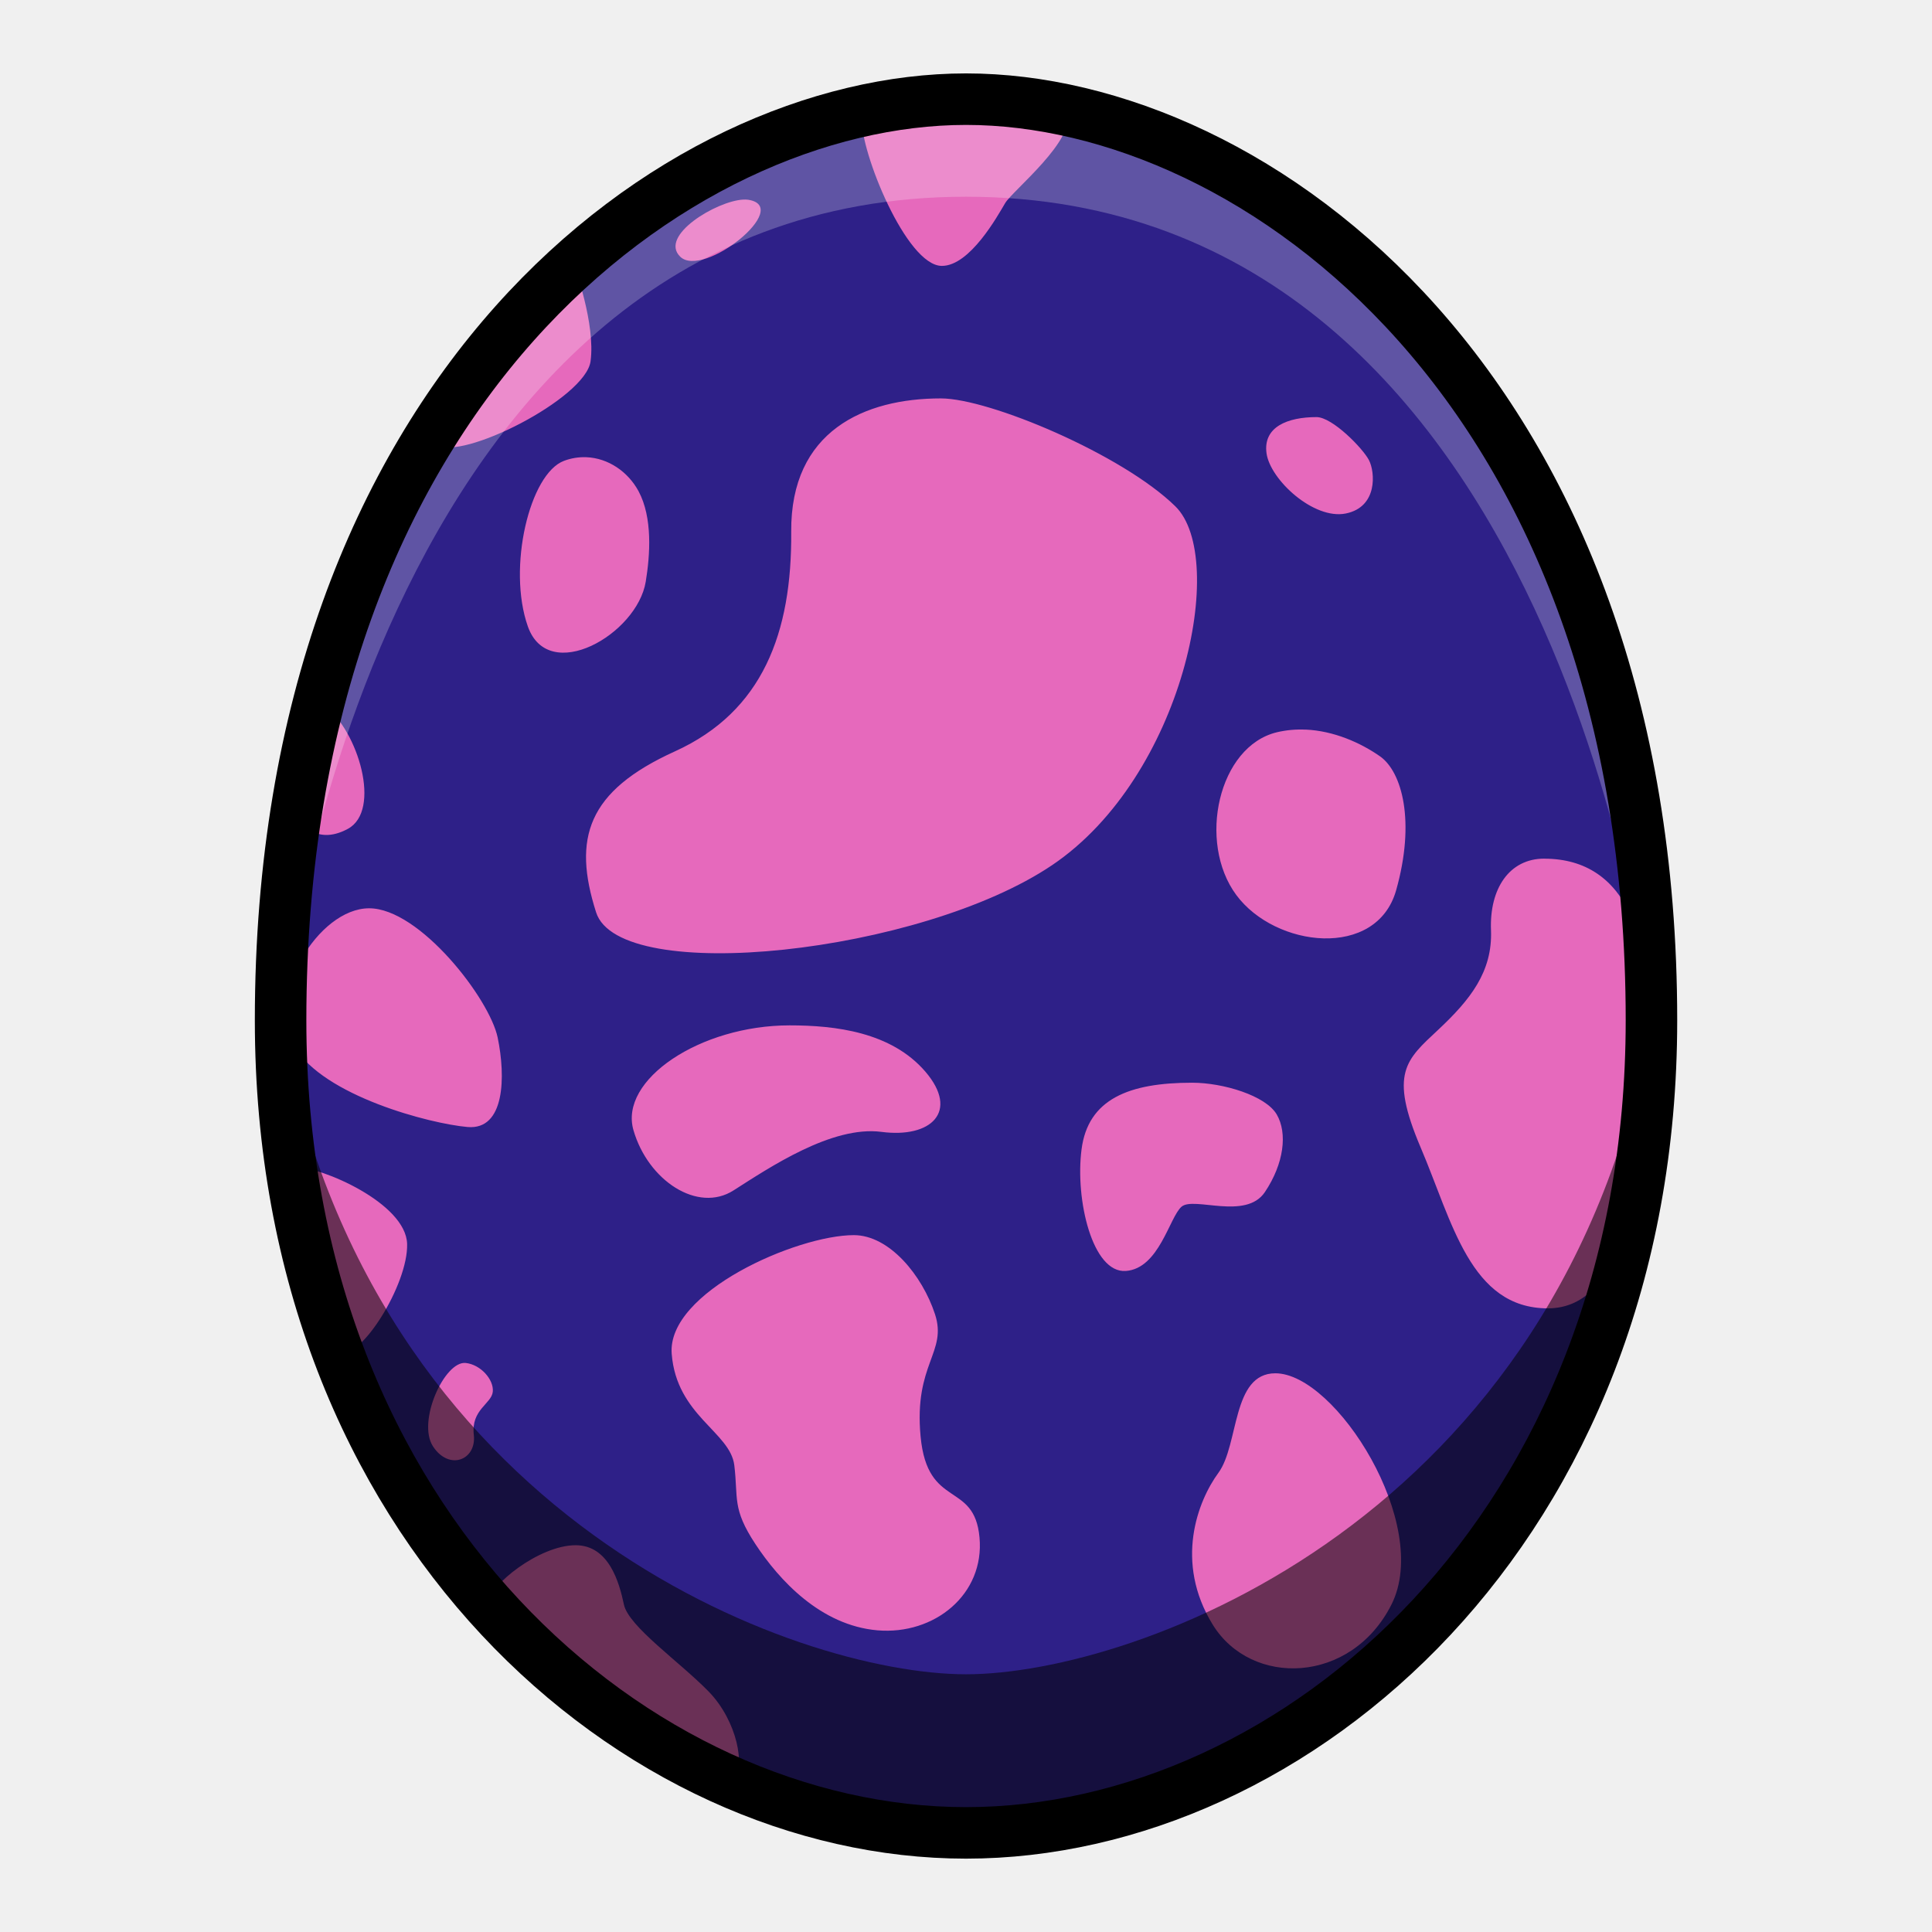
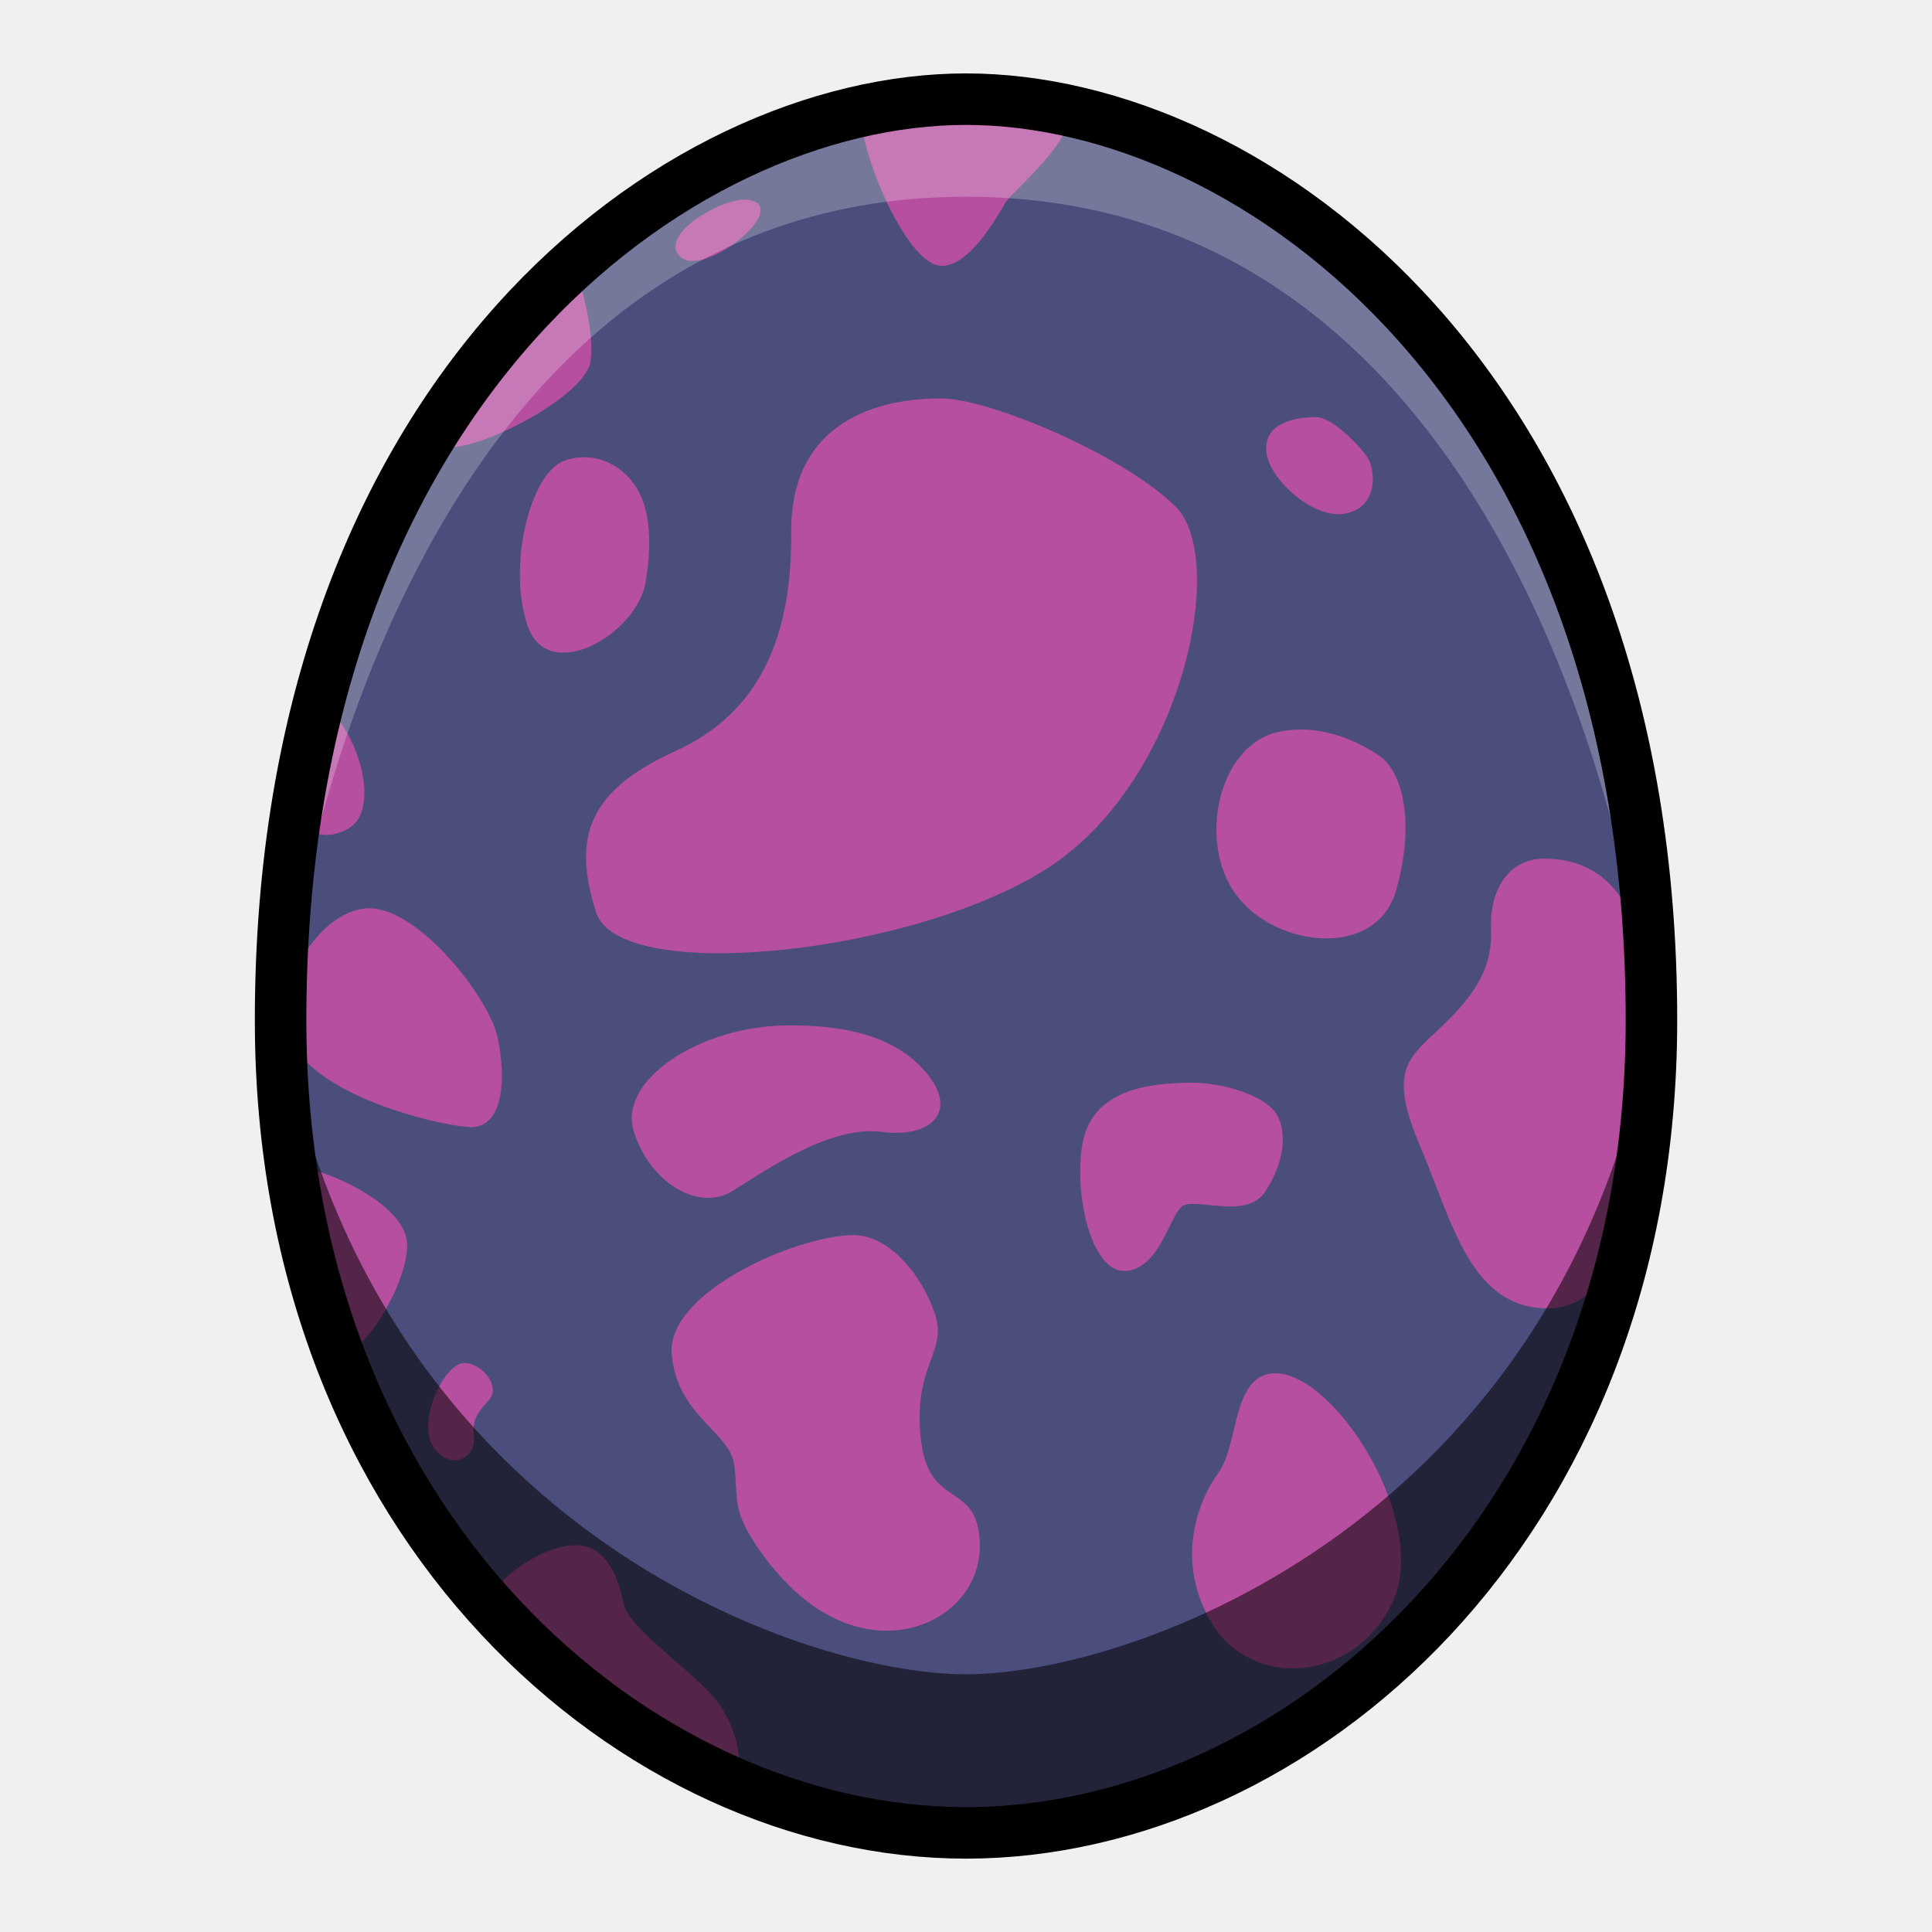
<svg xmlns="http://www.w3.org/2000/svg" viewBox="0 0 39.687 39.687">
-   <path d="M19.844 2.037c-5.953 0-14.08 5.977-14.08 18.922 0 10.442 7.34 16.692 14.08 16.692s14.08-6.25 14.08-16.692c0-12.945-8.127-18.922-14.08-18.922z" fill="#2e2088" />
-   <path d="M20.119 1.919c-1.136-.013-2.393.166-2.413.531-.036.65.91 3.012 1.642 3.012.578 0 1.145-1.028 1.299-1.288.153-.26 1.488-1.322 1.264-1.877-.098-.243-.909-.369-1.792-.378zM15.267 4.1c-.545.028-1.737.741-1.294 1.173.473.46 2.327-1.028 1.394-1.17a.531.531 0 0 0-.1-.003zM11.8 5.474S8.492 8.793 8.977 9.135c.484.343 3.047-.944 3.154-1.712.106-.768-.331-1.95-.331-1.95zm7.527 2.71c-1.57 0-3.09.668-3.074 2.74.017 2.07-.584 3.691-2.388 4.51-1.804.818-2.105 1.787-1.62 3.307.484 1.52 6.678.848 9.37-.971 2.694-1.819 3.615-6.308 2.528-7.37-1.086-1.064-3.82-2.216-4.816-2.216zm7.717.384c-.593 0-1.102.2-1.027.744.075.542.969 1.37 1.629 1.236.66-.134.601-.852.476-1.094-.125-.243-.752-.886-1.078-.886zm-14.999.824a1.174 1.174 0 0 0-.458.074c-.708.263-1.169 2.197-.744 3.402.425 1.205 2.245.165 2.422-.921.09-.548.143-1.314-.148-1.857-.216-.4-.622-.68-1.072-.698zm-5.383 5.094-.532 2.327s.32.59 1.016.213c.697-.378.213-2.009-.484-2.54zm20.157.502a2.13 2.13 0 0 0-.585.053c-1.207.286-1.642 2.256-.839 3.343.804 1.087 2.882 1.323 3.284-.095.401-1.417.121-2.434-.33-2.752-.402-.281-.95-.524-1.53-.55zm4.903 2.65c-.719 0-1.128.619-1.094 1.47.033.853-.426 1.429-1.086 2.047-.66.618-1.01.885-.36 2.414.652 1.528 1.02 3.307 2.615 3.307 1.595 0 1.937-2.586 2.079-5.066.142-2.48-.435-4.171-2.154-4.171zm-24.138 1.02c-1.053 0-2.138 1.82-1.537 2.84.602 1.018 2.79 1.586 3.558 1.653.768.067.785-1.036.618-1.838-.167-.801-1.604-2.655-2.64-2.655zm8.636 2.405c-1.838 0-3.508 1.119-3.207 2.155.3 1.035 1.32 1.704 2.054 1.236.735-.468 2.021-1.336 3.04-1.203 1.02.134 1.604-.417.903-1.236-.702-.818-1.855-.952-2.79-.952zm8.268 1.178c-1.294 0-2.138.334-2.271 1.37-.134 1.035.225 2.547.91 2.497.685-.05.894-1.103 1.144-1.32.251-.217 1.32.284 1.712-.3.393-.585.468-1.212.243-1.596-.226-.384-1.094-.651-1.738-.651zM6.06 23.97s.554 3.603.944 3.792c.39.189 1.382-1.37 1.359-2.209-.024-.839-1.76-1.583-2.303-1.583zm11.48 1.402c-1.17 0-3.843 1.17-3.742 2.439.1 1.27 1.202 1.603 1.286 2.288.083.685-.05.886.434 1.62.485.736 1.337 1.67 2.506 1.771 1.17.1 2.204-.738 2.097-1.907-.106-1.17-1.069-.573-1.21-2.073-.142-1.5.555-1.725.295-2.516-.26-.792-.935-1.622-1.667-1.622zm-7.973 2.626c-.434-.047-1.004 1.204-.673 1.712.33.508.898.284.839-.236-.06-.52.366-.637.39-.886.024-.248-.249-.557-.556-.59zm16.631.212c-.897 0-.744 1.465-1.169 2.044-.425.579-.91 1.83-.118 3.118.792 1.288 2.846 1.229 3.673-.413.827-1.642-1.145-4.749-2.386-4.749zm-14.374 3.532c-.756 0-1.784.839-1.76 1.146.023.307 4.736 3.815 4.996 3.626.26-.189.094-1.158-.508-1.772-.602-.614-1.642-1.334-1.736-1.783-.095-.45-.307-1.217-.992-1.217z" fill="#e669bc" />
+   <path d="M19.844 2.037c-5.953 0-14.08 5.977-14.08 18.922 0 10.442 7.34 16.692 14.08 16.692s14.08-6.25 14.08-16.692c0-12.945-8.127-18.922-14.08-18.922z" fill="#4b4d7c" />
+   <path d="M20.119 1.919c-1.136-.013-2.393.166-2.413.531-.036.65.91 3.012 1.642 3.012.578 0 1.145-1.028 1.299-1.288.153-.26 1.488-1.322 1.264-1.877-.098-.243-.909-.369-1.792-.378zM15.267 4.1c-.545.028-1.737.741-1.294 1.173.473.46 2.327-1.028 1.394-1.17a.531.531 0 0 0-.1-.003zM11.8 5.474S8.492 8.793 8.977 9.135c.484.343 3.047-.944 3.154-1.712.106-.768-.331-1.95-.331-1.95zm7.527 2.71c-1.57 0-3.09.668-3.074 2.74.017 2.07-.584 3.691-2.388 4.51-1.804.818-2.105 1.787-1.62 3.307.484 1.52 6.678.848 9.37-.971 2.694-1.819 3.615-6.308 2.528-7.37-1.086-1.064-3.82-2.216-4.816-2.216zm7.717.384c-.593 0-1.102.2-1.027.744.075.542.969 1.37 1.629 1.236.66-.134.601-.852.476-1.094-.125-.243-.752-.886-1.078-.886zm-14.999.824a1.174 1.174 0 0 0-.458.074c-.708.263-1.169 2.197-.744 3.402.425 1.205 2.245.165 2.422-.921.09-.548.143-1.314-.148-1.857-.216-.4-.622-.68-1.072-.698zm-5.383 5.094-.532 2.327s.32.59 1.016.213c.697-.378.213-2.009-.484-2.54zm20.157.502a2.13 2.13 0 0 0-.585.053c-1.207.286-1.642 2.256-.839 3.343.804 1.087 2.882 1.323 3.284-.095.401-1.417.121-2.434-.33-2.752-.402-.281-.95-.524-1.53-.55zm4.903 2.65c-.719 0-1.128.619-1.094 1.47.033.853-.426 1.429-1.086 2.047-.66.618-1.01.885-.36 2.414.652 1.528 1.02 3.307 2.615 3.307 1.595 0 1.937-2.586 2.079-5.066.142-2.48-.435-4.171-2.154-4.171zm-24.138 1.02c-1.053 0-2.138 1.82-1.537 2.84.602 1.018 2.79 1.586 3.558 1.653.768.067.785-1.036.618-1.838-.167-.801-1.604-2.655-2.64-2.655zm8.636 2.405c-1.838 0-3.508 1.119-3.207 2.155.3 1.035 1.32 1.704 2.054 1.236.735-.468 2.021-1.336 3.04-1.203 1.02.134 1.604-.417.903-1.236-.702-.818-1.855-.952-2.79-.952zm8.268 1.178c-1.294 0-2.138.334-2.271 1.37-.134 1.035.225 2.547.91 2.497.685-.05.894-1.103 1.144-1.32.251-.217 1.32.284 1.712-.3.393-.585.468-1.212.243-1.596-.226-.384-1.094-.651-1.738-.651zM6.06 23.97s.554 3.603.944 3.792c.39.189 1.382-1.37 1.359-2.209-.024-.839-1.76-1.583-2.303-1.583zm11.48 1.402c-1.17 0-3.843 1.17-3.742 2.439.1 1.27 1.202 1.603 1.286 2.288.083.685-.05.886.434 1.62.485.736 1.337 1.67 2.506 1.771 1.17.1 2.204-.738 2.097-1.907-.106-1.17-1.069-.573-1.21-2.073-.142-1.5.555-1.725.295-2.516-.26-.792-.935-1.622-1.667-1.622zm-7.973 2.626c-.434-.047-1.004 1.204-.673 1.712.33.508.898.284.839-.236-.06-.52.366-.637.39-.886.024-.248-.249-.557-.556-.59zm16.631.212c-.897 0-.744 1.465-1.169 2.044-.425.579-.91 1.83-.118 3.118.792 1.288 2.846 1.229 3.673-.413.827-1.642-1.145-4.749-2.386-4.749zm-14.374 3.532c-.756 0-1.784.839-1.76 1.146.023.307 4.736 3.815 4.996 3.626.26-.189.094-1.158-.508-1.772-.602-.614-1.642-1.334-1.736-1.783-.095-.45-.307-1.217-.992-1.217z" fill="#b64f9f" />
  <path d="M19.844 2.037c-8.886 0-14.08 9.48-14.08 18.922 0 0 1.718-16.918 14.08-16.918s14.08 16.918 14.08 16.918c0-9.441-5.195-18.922-14.08-18.922z" opacity=".238" fill="#fff" />
  <path d="M5.764 20.96c.25 12.681 10.938 16.69 14.08 16.69 3.141 0 13.83-4.009 14.08-16.69-1.822 10.269-10.607 13.433-14.08 13.433-3.474 0-12.258-3.164-14.08-13.434z" opacity=".541" />
  <path d="M19.844 2.037c-5.953 0-14.08 5.976-14.08 18.922 0 10.442 7.34 16.692 14.08 16.692s14.08-6.25 14.08-16.692c0-12.946-8.127-18.922-14.08-18.922z" fill="none" stroke="#000" stroke-width="1.058" />
</svg>
